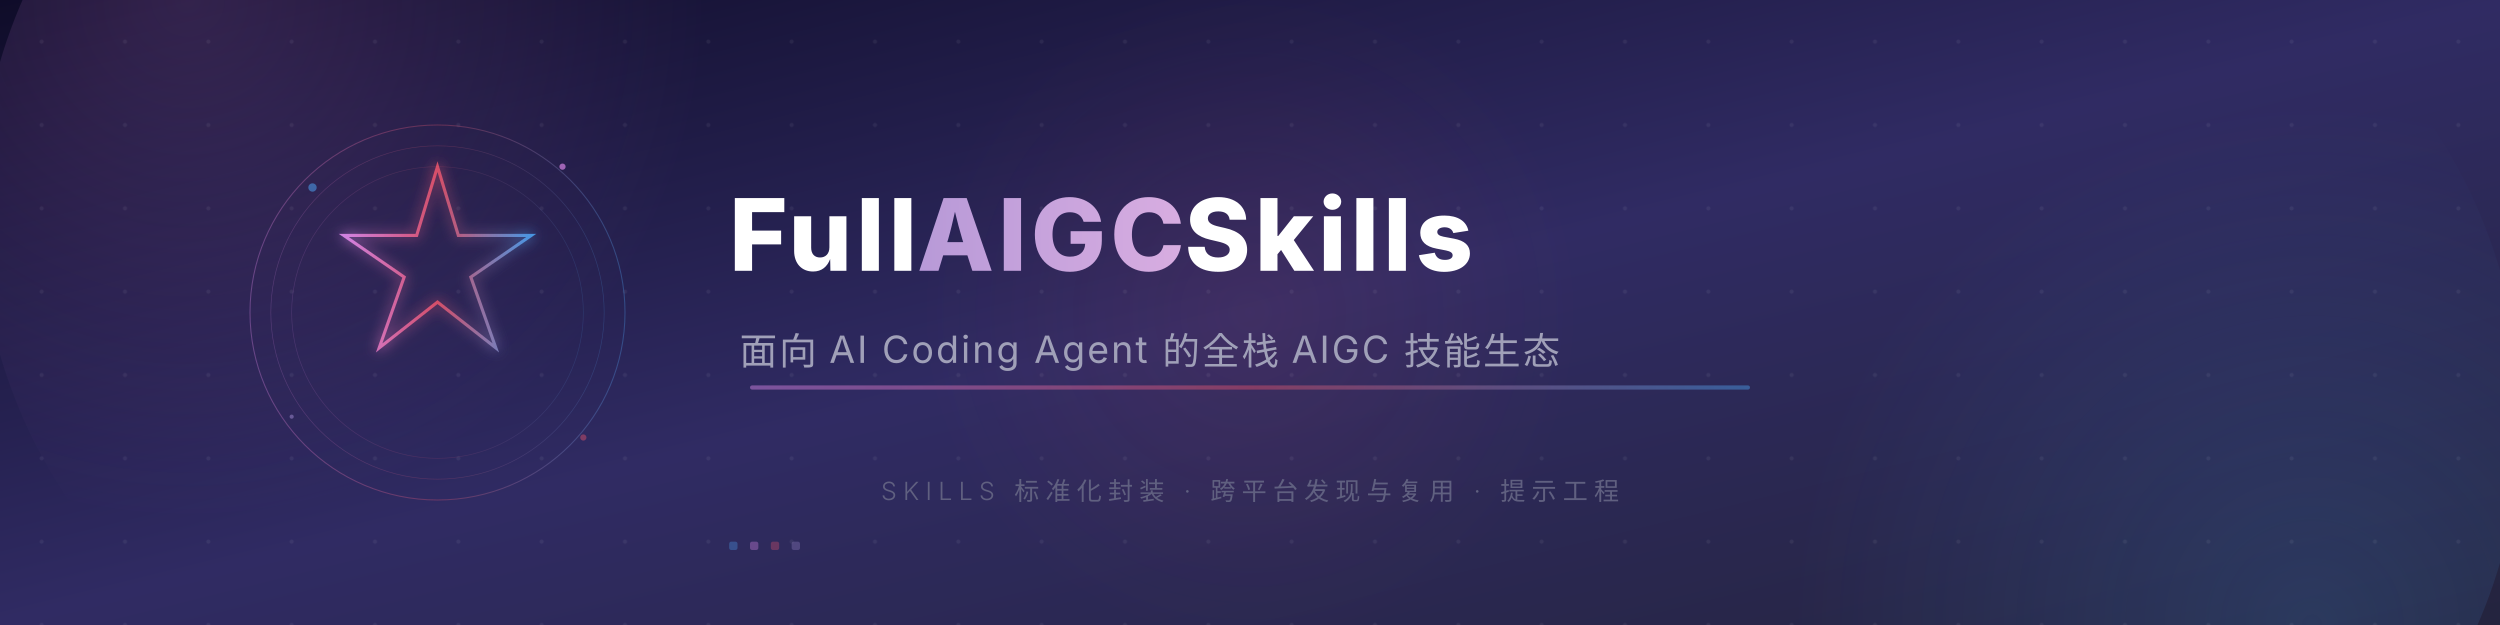
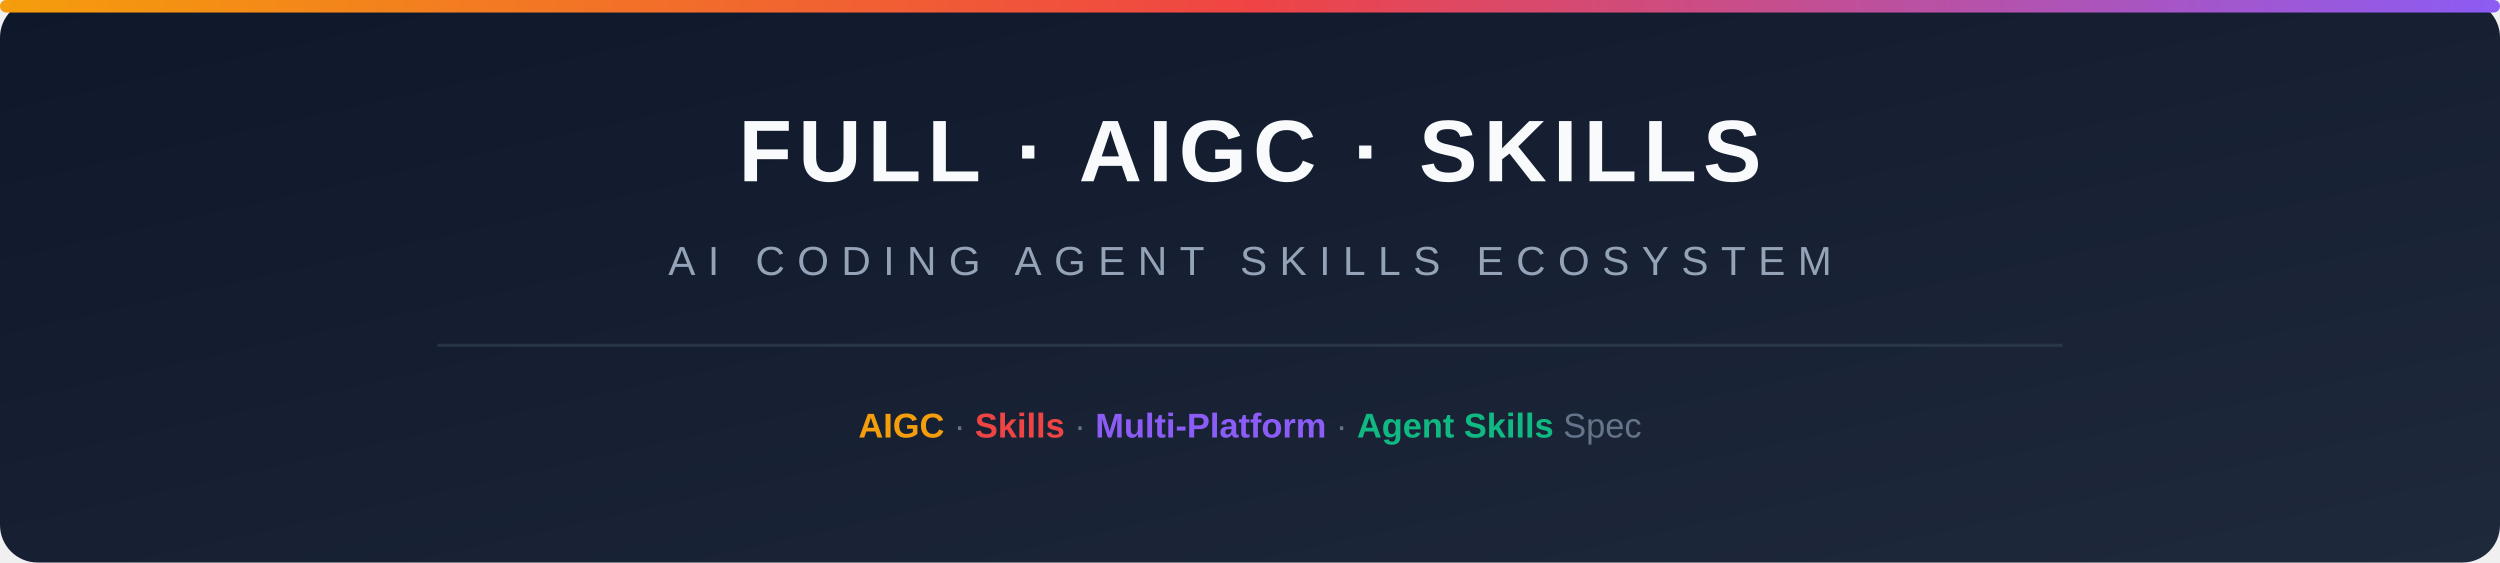
- <svg xmlns="http://www.w3.org/2000/svg" width="1200" height="300" viewBox="0 0 1200 300">
+ <svg xmlns="http://www.w3.org/2000/svg" width="800" height="180" viewBox="0 0 800 180">
  <defs>
    <linearGradient id="bg" x1="0%" y1="0%" x2="100%" y2="100%">
-       <stop offset="0%" style="stop-color:#0f0c29" />
-       <stop offset="50%" style="stop-color:#302b63" />
-       <stop offset="100%" style="stop-color:#24243e" />
+       <stop offset="0%" style="stop-color:#0f172a" />
+       <stop offset="100%" style="stop-color:#1e293b" />
    </linearGradient>
    <linearGradient id="accent" x1="0%" y1="0%" x2="100%" y2="0%">
-       <stop offset="0%" style="stop-color:#f093fb" />
-       <stop offset="50%" style="stop-color:#f5576c" />
-       <stop offset="100%" style="stop-color:#4facfe" />
+       <stop offset="0%" style="stop-color:#f59e0b" />
+       <stop offset="50%" style="stop-color:#ef4444" />
+       <stop offset="100%" style="stop-color:#8b5cf6" />
    </linearGradient>
-     <linearGradient id="text-grad" x1="0%" y1="0%" x2="100%" y2="0%">
-       <stop offset="0%" style="stop-color:#a18cd1" />
-       <stop offset="100%" style="stop-color:#fbc2eb" />
-     </linearGradient>
-     <filter id="glow">
-       <feGaussianBlur stdDeviation="3" result="blur" />
-       <feMerge>
-         <feMergeNode in="blur" />
-         <feMergeNode in="SourceGraphic" />
-       </feMerge>
-     </filter>
-     <radialGradient id="orb1" cx="20%" cy="30%" r="50%">
-       <stop offset="0%" style="stop-color:#f093fb;stop-opacity:0.15" />
-       <stop offset="100%" style="stop-color:#f093fb;stop-opacity:0" />
-     </radialGradient>
-     <radialGradient id="orb2" cx="80%" cy="70%" r="50%">
-       <stop offset="0%" style="stop-color:#4facfe;stop-opacity:0.15" />
-       <stop offset="100%" style="stop-color:#4facfe;stop-opacity:0" />
-     </radialGradient>
-     <radialGradient id="orb3" cx="50%" cy="50%" r="40%">
-       <stop offset="0%" style="stop-color:#f5576c;stop-opacity:0.08" />
-       <stop offset="100%" style="stop-color:#f5576c;stop-opacity:0" />
-     </radialGradient>
  </defs>
-   <rect width="1200" height="300" fill="url(#bg)" />
-   <circle cx="240" cy="100" r="250" fill="url(#orb1)" />
-   <circle cx="960" cy="200" r="250" fill="url(#orb2)" />
-   <circle cx="600" cy="150" r="200" fill="url(#orb3)" />
-   <g opacity="0.06">
-     <pattern id="dots" x="0" y="0" width="40" height="40" patternUnits="userSpaceOnUse">
-       <circle cx="20" cy="20" r="1" fill="white" />
-     </pattern>
-     <rect width="1200" height="300" fill="url(#dots)" />
-   </g>
-   <rect x="360" y="185" width="480" height="2" rx="1" fill="url(#accent)" opacity="0.4" />
-   <g transform="translate(100, 30)">
-     <circle cx="110" cy="120" r="90" stroke="url(#accent)" stroke-width="0.5" fill="none" opacity="0.3" />
-     <circle cx="110" cy="120" r="80" stroke="url(#accent)" stroke-width="0.3" fill="none" opacity="0.2" />
-     <circle cx="110" cy="120" r="70" stroke="url(#accent)" stroke-width="0.3" fill="none" opacity="0.15" />
-     <g transform="translate(110,95)" filter="url(#glow)">
-       <path d="M0 -45 L10 -12 L45 -12 L16 8 L28 42 L0 20 L-28 42 L-16 8 L-45 -12 L-10 -12 Z" fill="none" stroke="url(#accent)" stroke-width="1.5" opacity="0.8" />
-     </g>
-     <circle cx="50" cy="60" r="2" fill="#4facfe" opacity="0.5" />
-     <circle cx="170" cy="50" r="1.5" fill="#f093fb" opacity="0.6" />
-     <circle cx="180" cy="180" r="1.5" fill="#f5576c" opacity="0.4" />
-     <circle cx="40" cy="170" r="1" fill="#a18cd1" opacity="0.5" />
-   </g>
-   <text x="350" y="130" font-family="system-ui, -apple-system, sans-serif" font-size="48" font-weight="800" fill="white" letter-spacing="2">
-     Full<tspan fill="url(#text-grad)">AIGC</tspan>Skills
+   <rect width="800" height="180" fill="url(#bg)" rx="12" />
+   <rect x="0" y="0" width="800" height="4" fill="url(#accent)" rx="2" />
+   <text x="400" y="58" text-anchor="middle" font-family="'Segoe UI', Arial, sans-serif" font-size="28" font-weight="700" fill="#f8fafc" letter-spacing="2">
+     FULL · AIGC · SKILLS
  </text>
-   <text x="355" y="175" font-family="system-ui, -apple-system, sans-serif" font-size="18" font-weight="400" fill="#a0a0b8" letter-spacing="1">
-     面向 AI Coding Agent 的全栈 AIGC 技能生态
+   <text x="400" y="88" text-anchor="middle" font-family="'Segoe UI', Arial, sans-serif" font-size="13" fill="#94a3b8" letter-spacing="4">
+     AI CODING AGENT SKILLS ECOSYSTEM
  </text>
-   <text x="600" y="240" font-family="system-ui, -apple-system, sans-serif" font-size="12" font-weight="300" fill="#606080" text-anchor="middle" letter-spacing="3">
-     SKILLS 标准化封装 · 跨平台发现与复用 · 提示工程
-   </text>
-   <g opacity="0.3">
-     <rect x="350" y="260" width="4" height="4" rx="1" fill="#4facfe" />
-     <rect x="360" y="260" width="4" height="4" rx="1" fill="#f093fb" />
-     <rect x="370" y="260" width="4" height="4" rx="1" fill="#f5576c" />
-     <rect x="380" y="260" width="4" height="4" rx="1" fill="#a18cd1" />
+   <rect x="140" y="110" width="520" height="1" fill="#334155" opacity="0.6" />
+   <g transform="translate(400,140)" text-anchor="middle" font-family="'Segoe UI', Arial, sans-serif" font-size="11">
+     <text fill="#64748b">
+       <tspan font-weight="700" fill="#f59e0b">AIGC</tspan> · <tspan font-weight="700" fill="#ef4444">Skills</tspan> · <tspan font-weight="700" fill="#8b5cf6">Multi-Platform</tspan> · <tspan font-weight="700" fill="#10b981">Agent Skills</tspan> Spec
+     </text>
  </g>
</svg>
